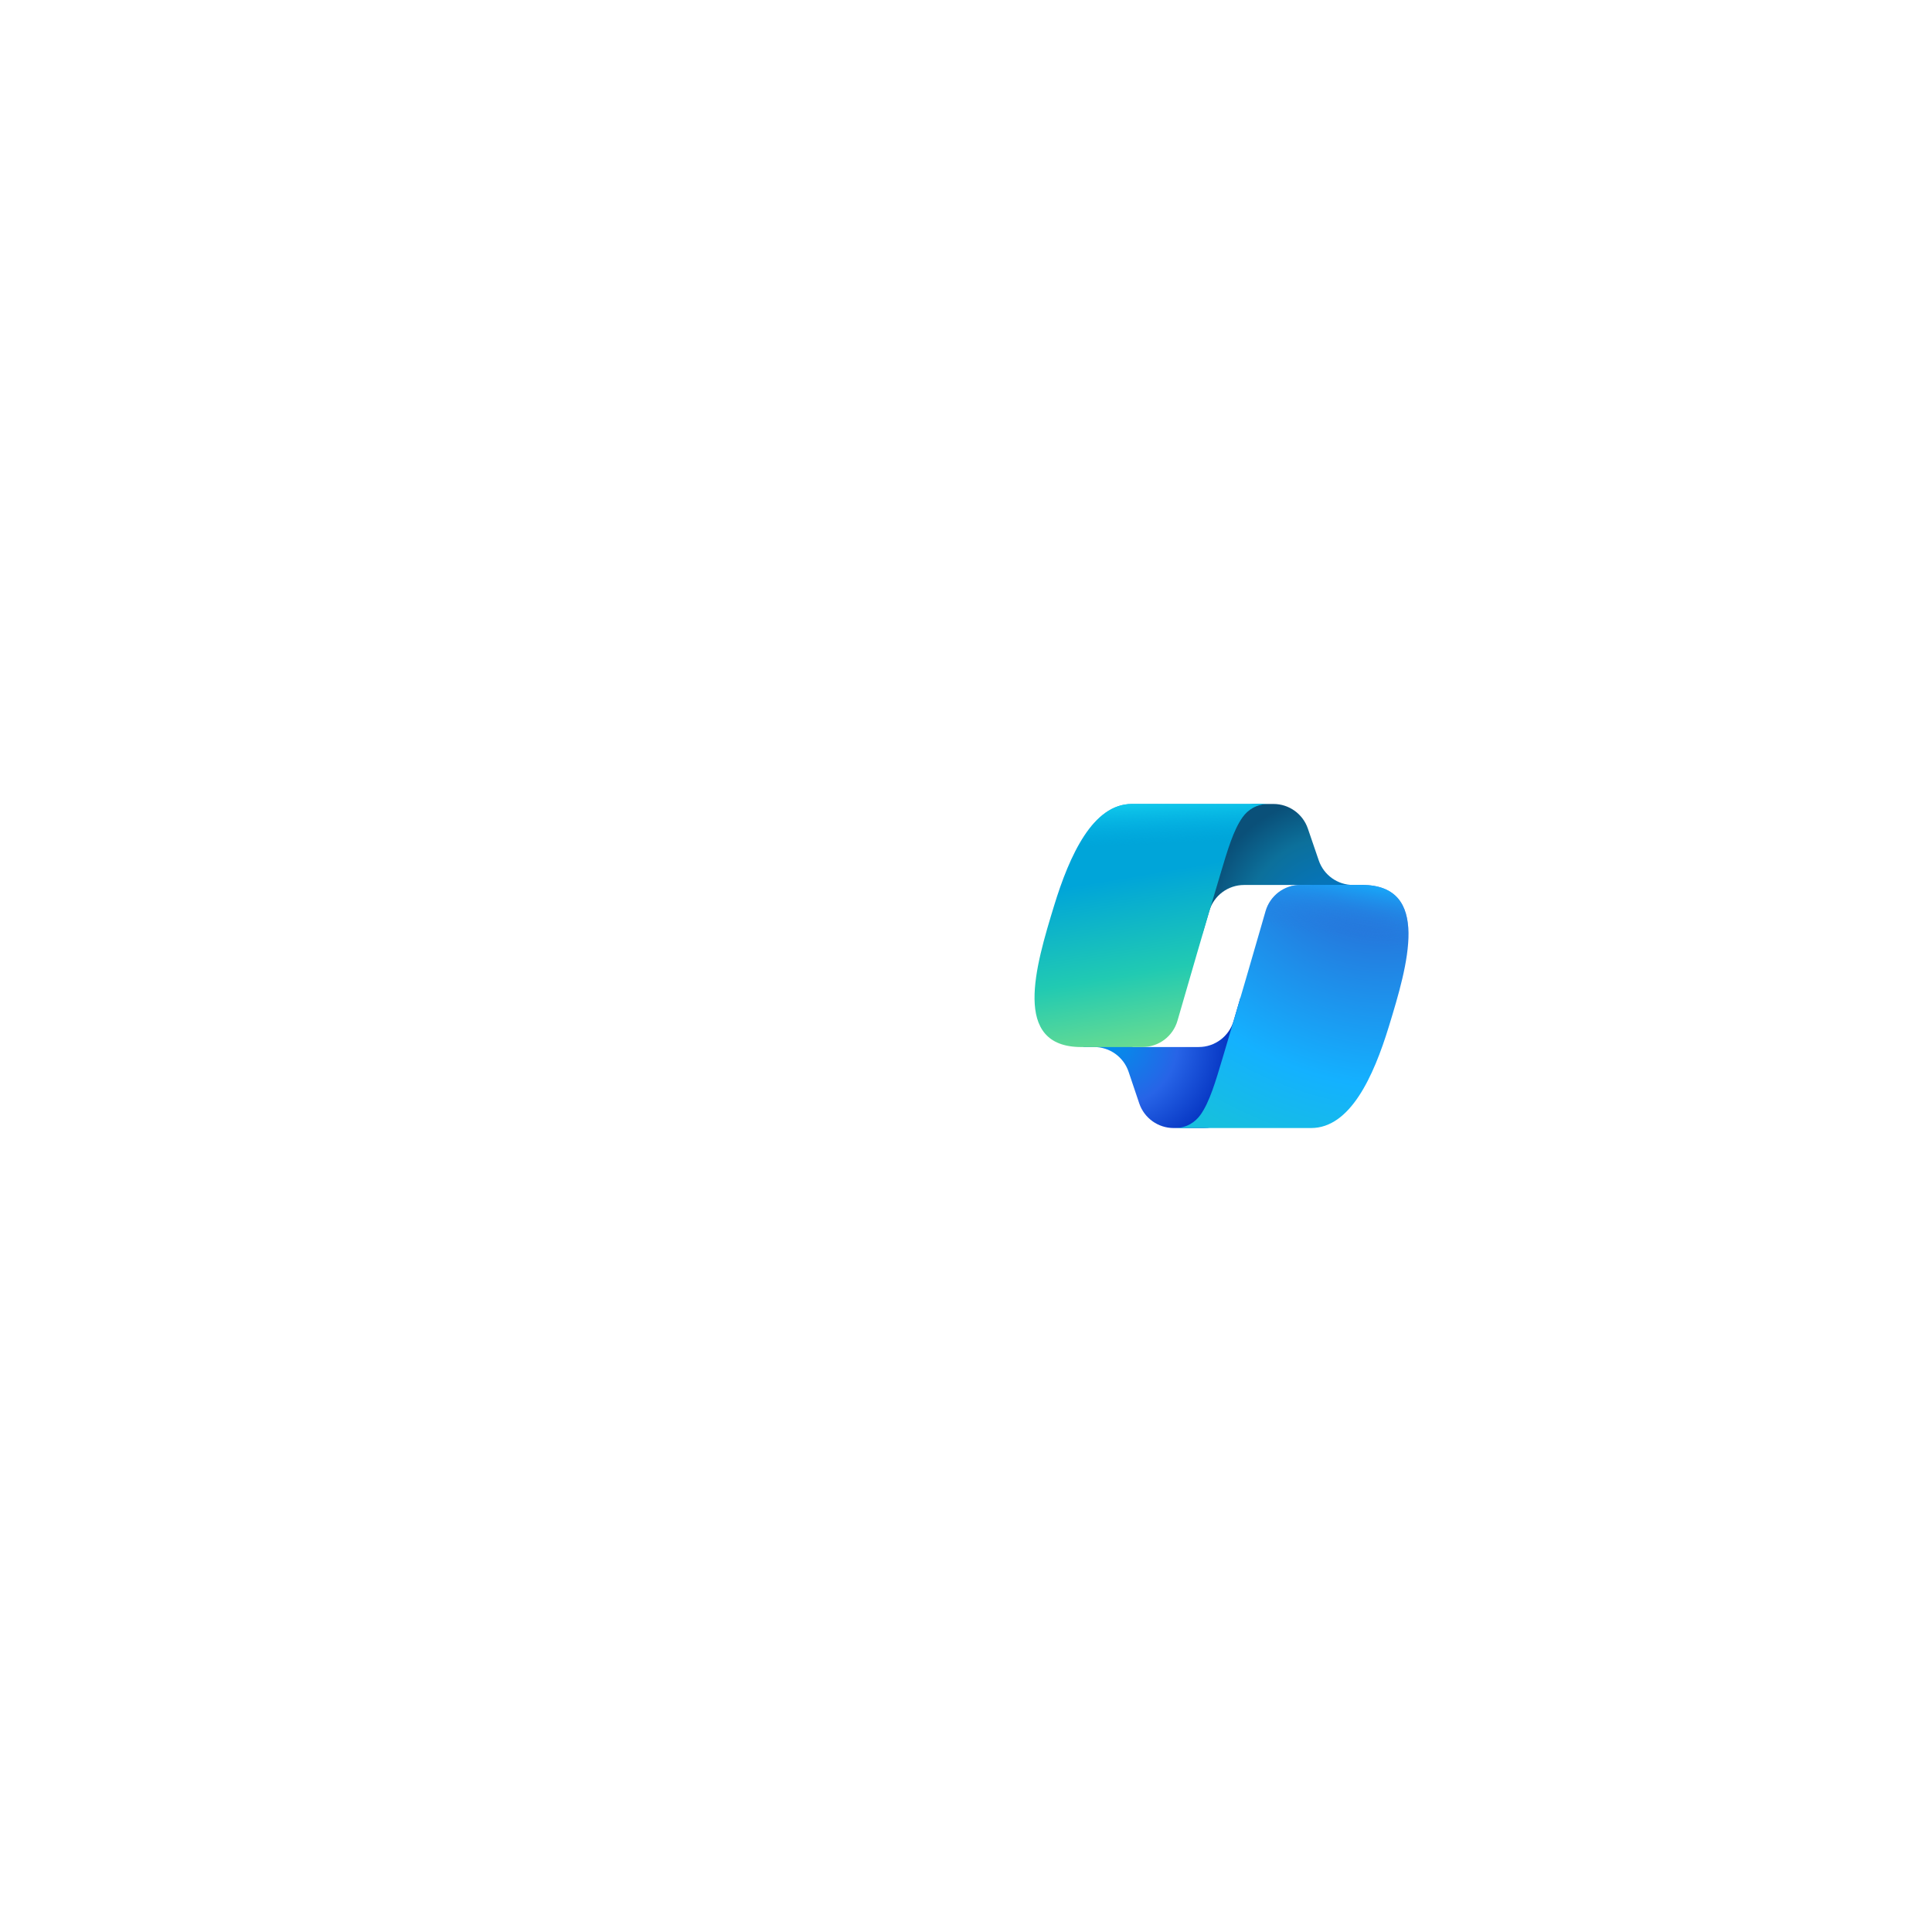
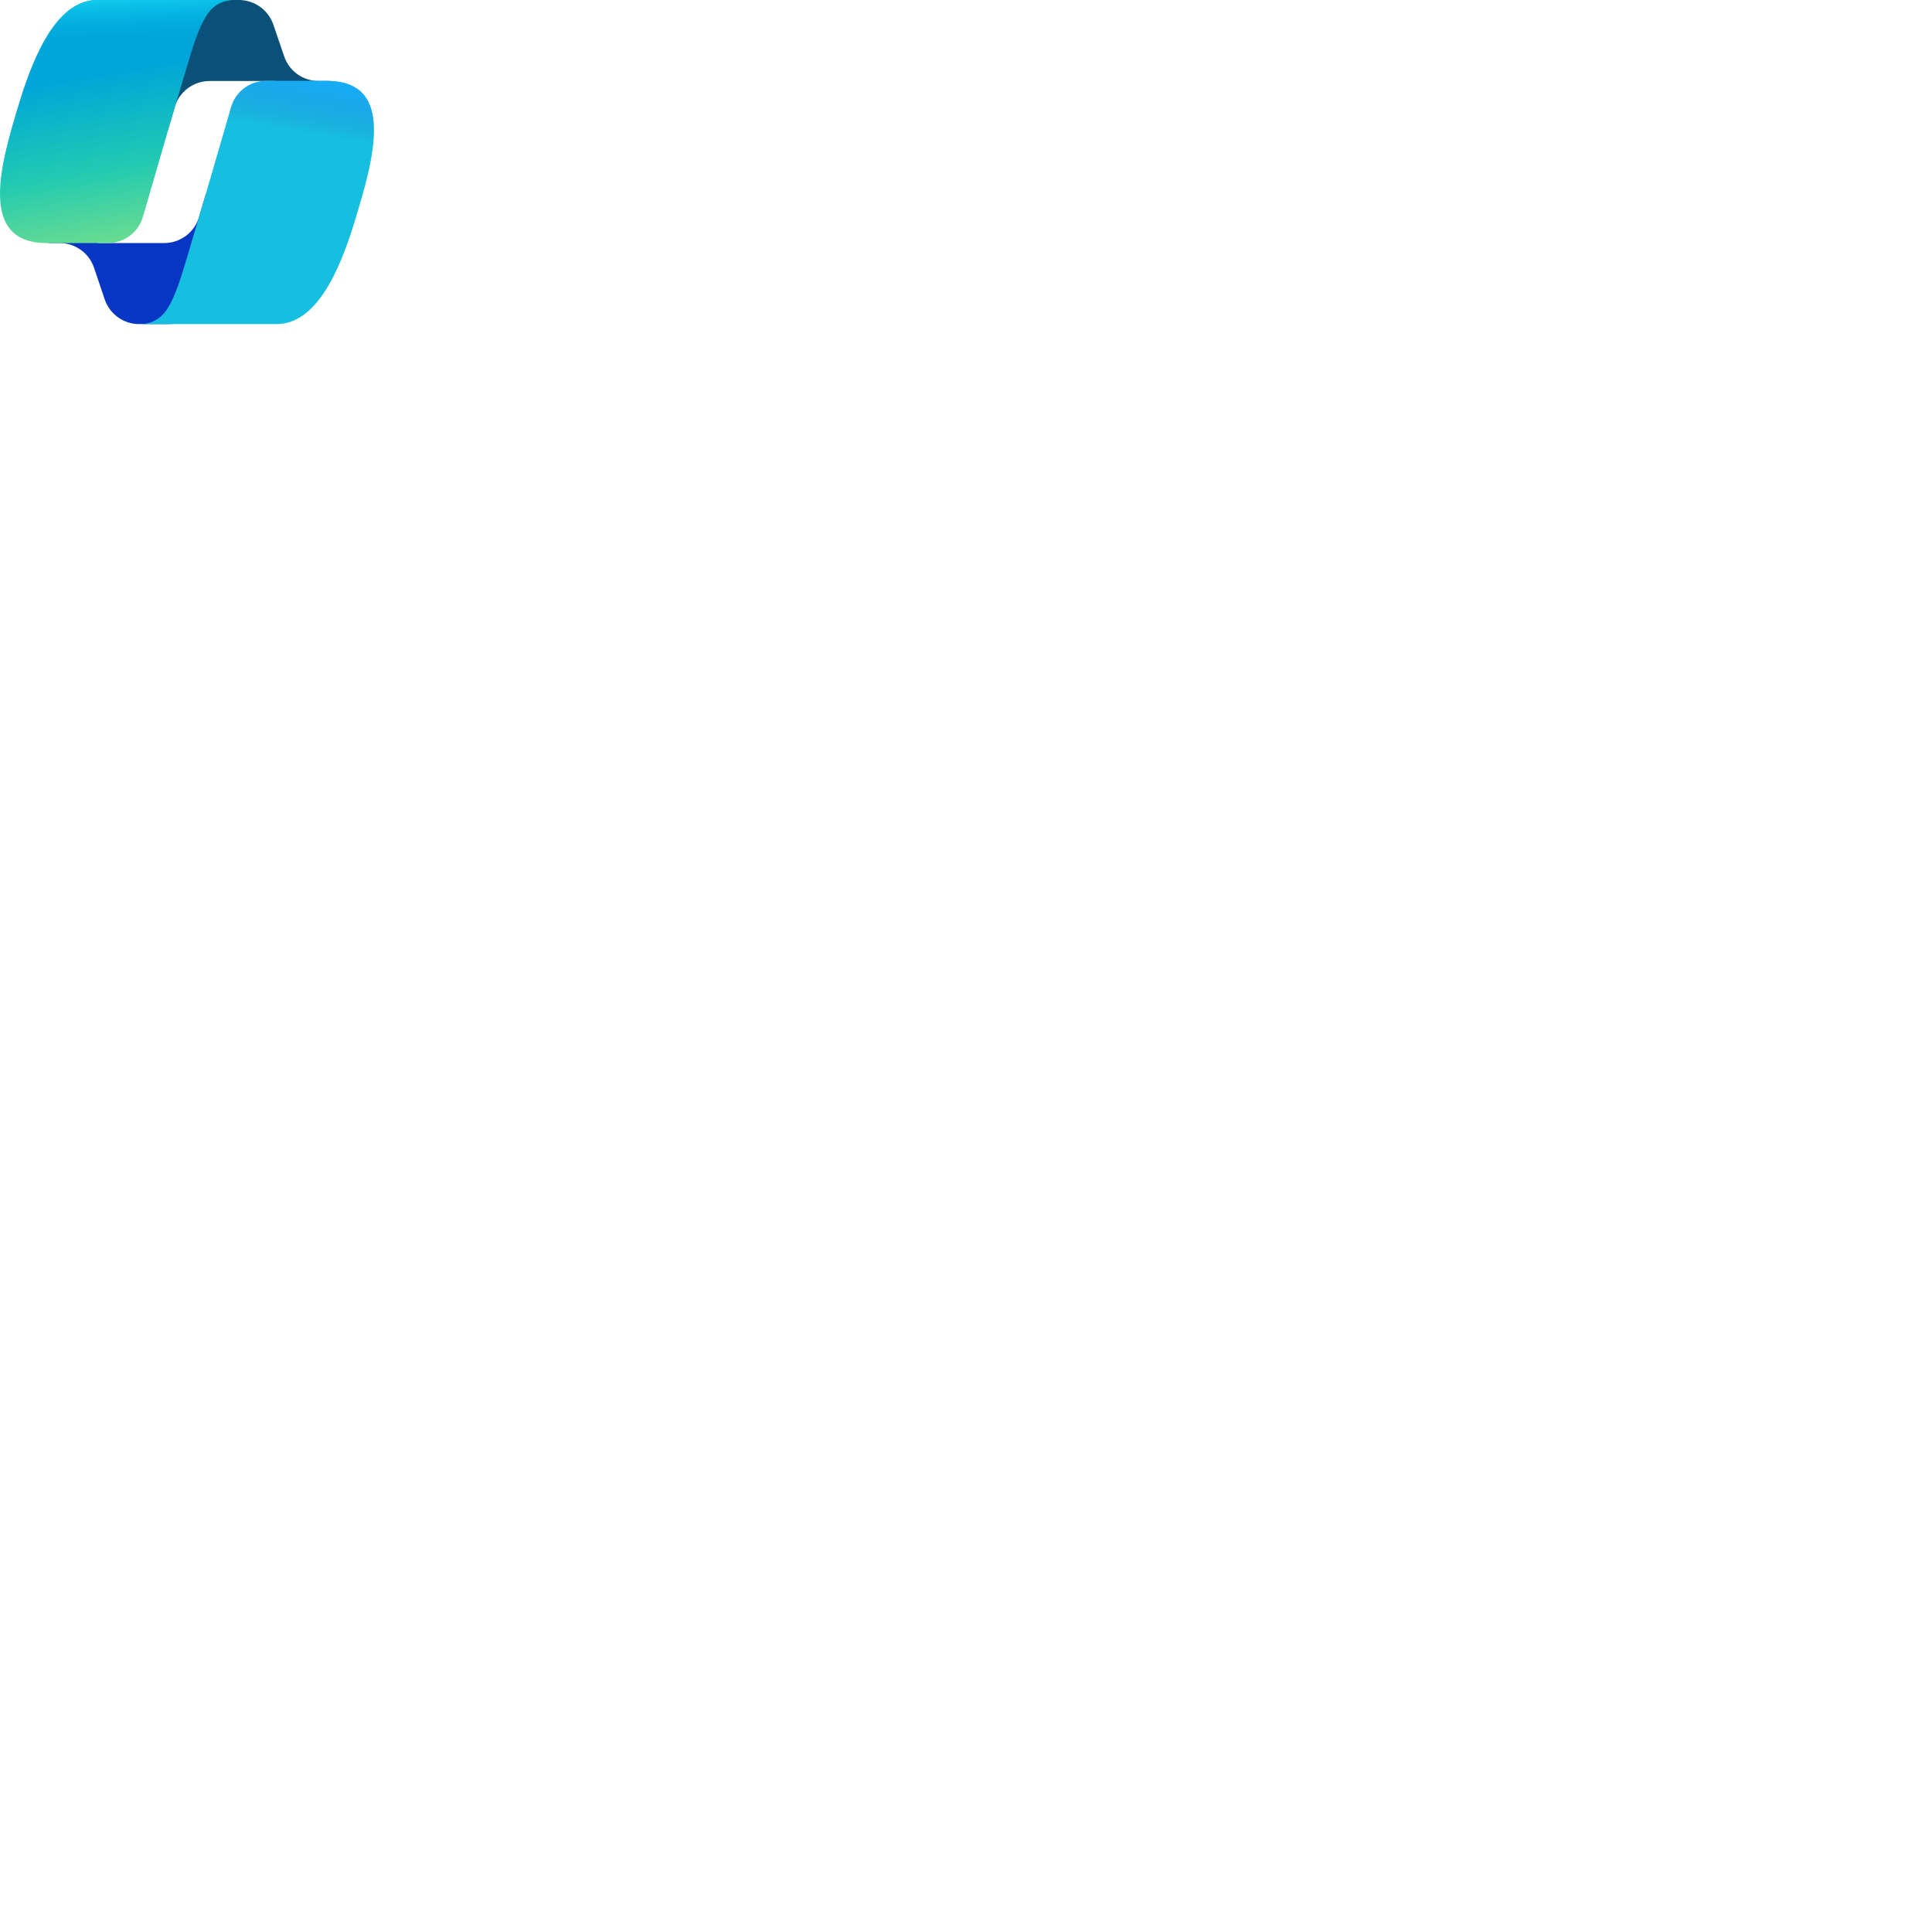
- <svg xmlns="http://www.w3.org/2000/svg" width="64" height="64" viewBox="0 0 1240 256" fill="none">
-   <path d="M839.402 39.776C836.172 30.34 827.3 24 817.327 24L806.192 24C794.898 24 785.225 32.089 783.227 43.204L771.607 107.825L776.13 92.663C779.08 82.776 788.172 76 798.49 76L840.474 76L858.443 86.472L875.764 76H868.478C858.504 76 849.633 69.66 846.403 60.224L839.402 39.776Z" fill="url(#paint12_radial_18400_120905)" />
-   <path d="M731.171 216.117C734.369 225.608 743.267 232 753.283 232H772.582C785.418 232 795.844 221.632 795.915 208.796L796.252 147.89L791.759 163.226C788.847 173.169 779.727 180 769.367 180H727.117L711.715 168.171L695.041 180H702.241C712.257 180 721.155 186.392 724.353 195.883L731.171 216.117Z" fill="url(#paint13_radial_18400_120905)" />
-   <path d="M814.001 24H726.501C701.501 24 686.501 56.713 676.501 89.427C664.654 128.183 649.152 180.017 694.001 180.017H733.284C743.692 180.017 752.84 173.132 755.726 163.132C762.227 140.607 774 99.995 783.211 69.215C787.807 53.86 791.634 40.672 797.509 32.46C800.802 27.856 806.291 24 814.001 24Z" fill="url(#paint14_linear_18400_120905)" />
-   <path d="M814.001 24H726.501C701.501 24 686.501 56.713 676.501 89.427C664.654 128.183 649.152 180.017 694.001 180.017H733.284C743.692 180.017 752.84 173.132 755.726 163.132C762.227 140.607 774 99.995 783.211 69.215C787.807 53.86 791.634 40.672 797.509 32.46C800.802 27.856 806.291 24 814.001 24Z" fill="url(#paint15_linear_18400_120905)" />
-   <path d="M753.982 232H841.482C866.482 232 881.482 199.283 891.482 166.565C903.329 127.804 918.832 75.964 873.982 75.964H834.7C824.292 75.964 815.144 82.85 812.258 92.85C805.756 115.377 793.983 155.996 784.772 186.779C780.177 202.136 776.349 215.326 770.475 223.539C767.181 228.144 761.692 232 753.982 232Z" fill="url(#paint16_radial_18400_120905)" />
-   <path d="M753.982 232H841.482C866.482 232 881.482 199.283 891.482 166.565C903.329 127.804 918.832 75.964 873.982 75.964H834.7C824.292 75.964 815.144 82.85 812.258 92.85C805.756 115.377 793.983 155.996 784.772 186.779C780.177 202.136 776.349 215.326 770.475 223.539C767.181 228.144 761.692 232 753.982 232Z" fill="url(#paint17_linear_18400_120905)" />
+ <svg xmlns="http://www.w3.org/2000/svg" width="64" height="64" viewBox="0 0 64 64" version="1.1" xml:space="preserve" style="fill-rule:evenodd;clip-rule:evenodd;stroke-linejoin:round;stroke-miterlimit:2;">
+   <g transform="matrix(1,0,0,1,-24.8957,-23.8416)">
+     <g transform="matrix(1,0,0,1,-9.37436,-2.79066)">
+       <path d="M43.324,27.446C43.157,26.959 42.699,26.632 42.185,26.632L41.61,26.632C41.027,26.632 40.528,27.05 40.425,27.623L39.825,30.959L40.058,30.176C40.211,29.666 40.68,29.316 41.212,29.316L43.379,29.316L44.307,29.857L45.201,29.316L44.825,29.316C44.31,29.316 43.852,28.989 43.685,28.502L43.324,27.446Z" style="fill:url(#_Radial1);fill-rule:nonzero;" />
+     </g>
+     <g transform="matrix(1,0,0,1,-9.37436,-2.79066)">
+       <path d="M37.738,36.548C37.903,37.038 38.362,37.368 38.879,37.368L39.875,37.368C40.538,37.368 41.076,36.833 41.079,36.17L41.097,33.027L40.865,33.818C40.715,34.331 40.244,34.684 39.709,34.684L37.529,34.684L36.734,34.073L35.873,34.684L36.245,34.684C36.762,34.684 37.221,35.014 37.386,35.504L37.738,36.548Z" style="fill:url(#_Radial2);fill-rule:nonzero;" />
+     </g>
+     <g transform="matrix(1,0,0,1,-9.37436,-2.79066)">
+       <path d="M42.013,26.632L37.497,26.632C36.207,26.632 35.432,28.321 34.916,30.009C34.305,32.009 33.505,34.685 35.819,34.685L37.847,34.685C38.384,34.685 38.856,34.329 39.005,33.813C39.341,32.651 39.948,30.555 40.424,28.966C40.661,28.173 40.859,27.493 41.162,27.069C41.332,26.831 41.615,26.632 42.013,26.632Z" style="fill:url(#_Linear3);fill-rule:nonzero;" />
+     </g>
+     <g transform="matrix(1,0,0,1,-9.37436,-2.79066)">
+       <path d="M42.013,26.632L37.497,26.632C36.207,26.632 35.432,28.321 34.916,30.009C34.305,32.009 33.505,34.685 35.819,34.685L37.847,34.685C38.384,34.685 38.856,34.329 39.005,33.813C39.341,32.651 39.948,30.555 40.424,28.966C40.661,28.173 40.859,27.493 41.162,27.069C41.332,26.831 41.615,26.632 42.013,26.632Z" style="fill:url(#_Linear4);fill-rule:nonzero;" />
+     </g>
+     <g transform="matrix(1,0,0,1,-9.37436,-2.79066)">
+       <path d="M38.915,37.368L43.431,37.368C44.722,37.368 45.496,35.679 46.012,33.99C46.623,31.99 47.424,29.314 45.109,29.314L43.081,29.314C42.544,29.314 42.072,29.67 41.923,30.186C41.587,31.348 40.98,33.445 40.504,35.034C40.267,35.826 40.07,36.507 39.766,36.931C39.596,37.169 39.313,37.368 38.915,37.368Z" style="fill:url(#_Radial5);fill-rule:nonzero;" />
+     </g>
+     <g transform="matrix(1,0,0,1,-9.37436,-2.79066)">
+       <path d="M38.915,37.368L43.431,37.368C44.722,37.368 45.496,35.679 46.012,33.99C46.623,31.99 47.424,29.314 45.109,29.314L43.081,29.314C42.544,29.314 42.072,29.67 41.923,30.186C41.587,31.348 40.98,33.445 40.504,35.034C40.267,35.826 40.07,36.507 39.766,36.931C39.596,37.169 39.313,37.368 38.915,37.368Z" style="fill:url(#_Linear6);fill-rule:nonzero;" />
+     </g>
+   </g>
  <defs>
-     <radialGradient id="paint12_radial_18400_120905" cx="0" cy="0" r="1" gradientUnits="userSpaceOnUse" gradientTransform="translate(860.598 108.373) rotate(-130.79) scale(90.3521 85.7334)">
-       <stop offset="0.096" stop-color="#0078D4" />
-       <stop offset="0.715" stop-color="#0C709B" />
-       <stop offset="1" stop-color="#0A5079" />
+     <radialGradient id="_Radial1" cx="0" cy="0" r="1" gradientUnits="userSpaceOnUse" gradientTransform="matrix(-3.0465,-3.53065,3.35017,-2.89077,1692.7,-1416.66)">
+       <stop offset="0" style="stop-color:rgb(0,120,212);stop-opacity:1" />
+       <stop offset="0.1" style="stop-color:rgb(0,120,212);stop-opacity:1" />
+       <stop offset="0.72" style="stop-color:rgb(12,112,155);stop-opacity:1" />
+       <stop offset="1" style="stop-color:rgb(10,80,121);stop-opacity:1" />
    </radialGradient>
-     <radialGradient id="paint13_radial_18400_120905" cx="0" cy="0" r="1" gradientUnits="userSpaceOnUse" gradientTransform="translate(713.402 175.585) rotate(43.3908) scale(82.1209 80.5947)">
-       <stop stop-color="#0091EB" />
-       <stop offset="0.524" stop-color="#2764E7" />
-       <stop offset="0.923" stop-color="#0636C3" />
+     <radialGradient id="_Radial2" cx="0" cy="0" r="1" gradientUnits="userSpaceOnUse" gradientTransform="matrix(3.08005,2.91172,-2.85761,3.02281,-1369.12,1496.29)">
+       <stop offset="0" style="stop-color:rgb(0,145,235);stop-opacity:1" />
+       <stop offset="0.52" style="stop-color:rgb(39,100,231);stop-opacity:1" />
+       <stop offset="0.92" style="stop-color:rgb(6,54,195);stop-opacity:1" />
+       <stop offset="1" style="stop-color:rgb(6,54,195);stop-opacity:1" />
    </radialGradient>
-     <linearGradient id="paint14_linear_18400_120905" x1="709.459" y1="24" x2="737.163" y2="188.704" gradientUnits="userSpaceOnUse">
-       <stop offset="0.29" stop-color="#00A5D9" />
-       <stop offset="0.662" stop-color="#21CAB2" />
-       <stop offset="0.95" stop-color="#6ADC90" />
+     <linearGradient id="_Linear3" x1="0" y1="0" x2="1" y2="0" gradientUnits="userSpaceOnUse" gradientTransform="matrix(1.42988,8.50085,-8.50085,1.42988,36.6172,26.6323)">
+       <stop offset="0" style="stop-color:rgb(0,165,217);stop-opacity:1" />
+       <stop offset="0.29" style="stop-color:rgb(0,165,217);stop-opacity:1" />
+       <stop offset="0.66" style="stop-color:rgb(33,202,178);stop-opacity:1" />
+       <stop offset="0.95" style="stop-color:rgb(106,220,144);stop-opacity:1" />
+       <stop offset="1" style="stop-color:rgb(106,220,144);stop-opacity:1" />
    </linearGradient>
-     <linearGradient id="paint15_linear_18400_120905" x1="732.175" y1="24" x2="738.858" y2="180.023" gradientUnits="userSpaceOnUse">
-       <stop stop-color="#10C9EC" />
-       <stop offset="0.167" stop-color="#01AEE4" stop-opacity="0" />
+     <linearGradient id="_Linear4" x1="0" y1="0" x2="1" y2="0" gradientUnits="userSpaceOnUse" gradientTransform="matrix(0.344929,8.0528,-8.0528,0.344929,37.7897,26.6323)">
+       <stop offset="0" style="stop-color:rgb(16,201,236);stop-opacity:1" />
+       <stop offset="0.17" style="stop-color:rgb(1,174,228);stop-opacity:0" />
+       <stop offset="1" style="stop-color:rgb(1,174,228);stop-opacity:0" />
    </linearGradient>
-     <radialGradient id="paint16_radial_18400_120905" cx="0" cy="0" r="1" gradientUnits="userSpaceOnUse" gradientTransform="translate(878.477 60.6868) rotate(111.654) scale(207.255 250.42)">
-       <stop offset="0.154" stop-color="#2771D8" />
-       <stop offset="0.679" stop-color="#14B1FF" />
-       <stop offset="0.931" stop-color="#16BFDF" />
+     <radialGradient id="_Radial5" cx="0" cy="0" r="1" gradientUnits="userSpaceOnUse" gradientTransform="matrix(-3.94721,9.94213,-12.0128,-4.7693,-5864.95,-2343.36)">
+       <stop offset="0" style="stop-color:rgb(39,113,216);stop-opacity:1" />
+       <stop offset="0.15" style="stop-color:rgb(39,113,216);stop-opacity:1" />
+       <stop offset="0.68" style="stop-color:rgb(20,177,255);stop-opacity:1" />
+       <stop offset="0.93" style="stop-color:rgb(22,191,223);stop-opacity:1" />
+       <stop offset="1" style="stop-color:rgb(22,191,223);stop-opacity:1" />
    </radialGradient>
-     <linearGradient id="paint17_linear_18400_120905" x1="884.8" y1="70.016" x2="874.795" y2="130.237" gradientUnits="userSpaceOnUse">
-       <stop offset="0.058" stop-color="#14B1FF" />
-       <stop offset="0.708" stop-color="#2976DB" stop-opacity="0" />
+     <linearGradient id="_Linear6" x1="0" y1="0" x2="1" y2="0" gradientUnits="userSpaceOnUse" gradientTransform="matrix(-0.516387,3.1082,-3.1082,-0.516387,45.6671,29.0073)">
+       <stop offset="0" style="stop-color:rgb(20,177,255);stop-opacity:1" />
+       <stop offset="0.06" style="stop-color:rgb(20,177,255);stop-opacity:1" />
+       <stop offset="0.71" style="stop-color:rgb(41,118,219);stop-opacity:0" />
+       <stop offset="1" style="stop-color:rgb(41,118,219);stop-opacity:0" />
    </linearGradient>
  </defs>
</svg>
